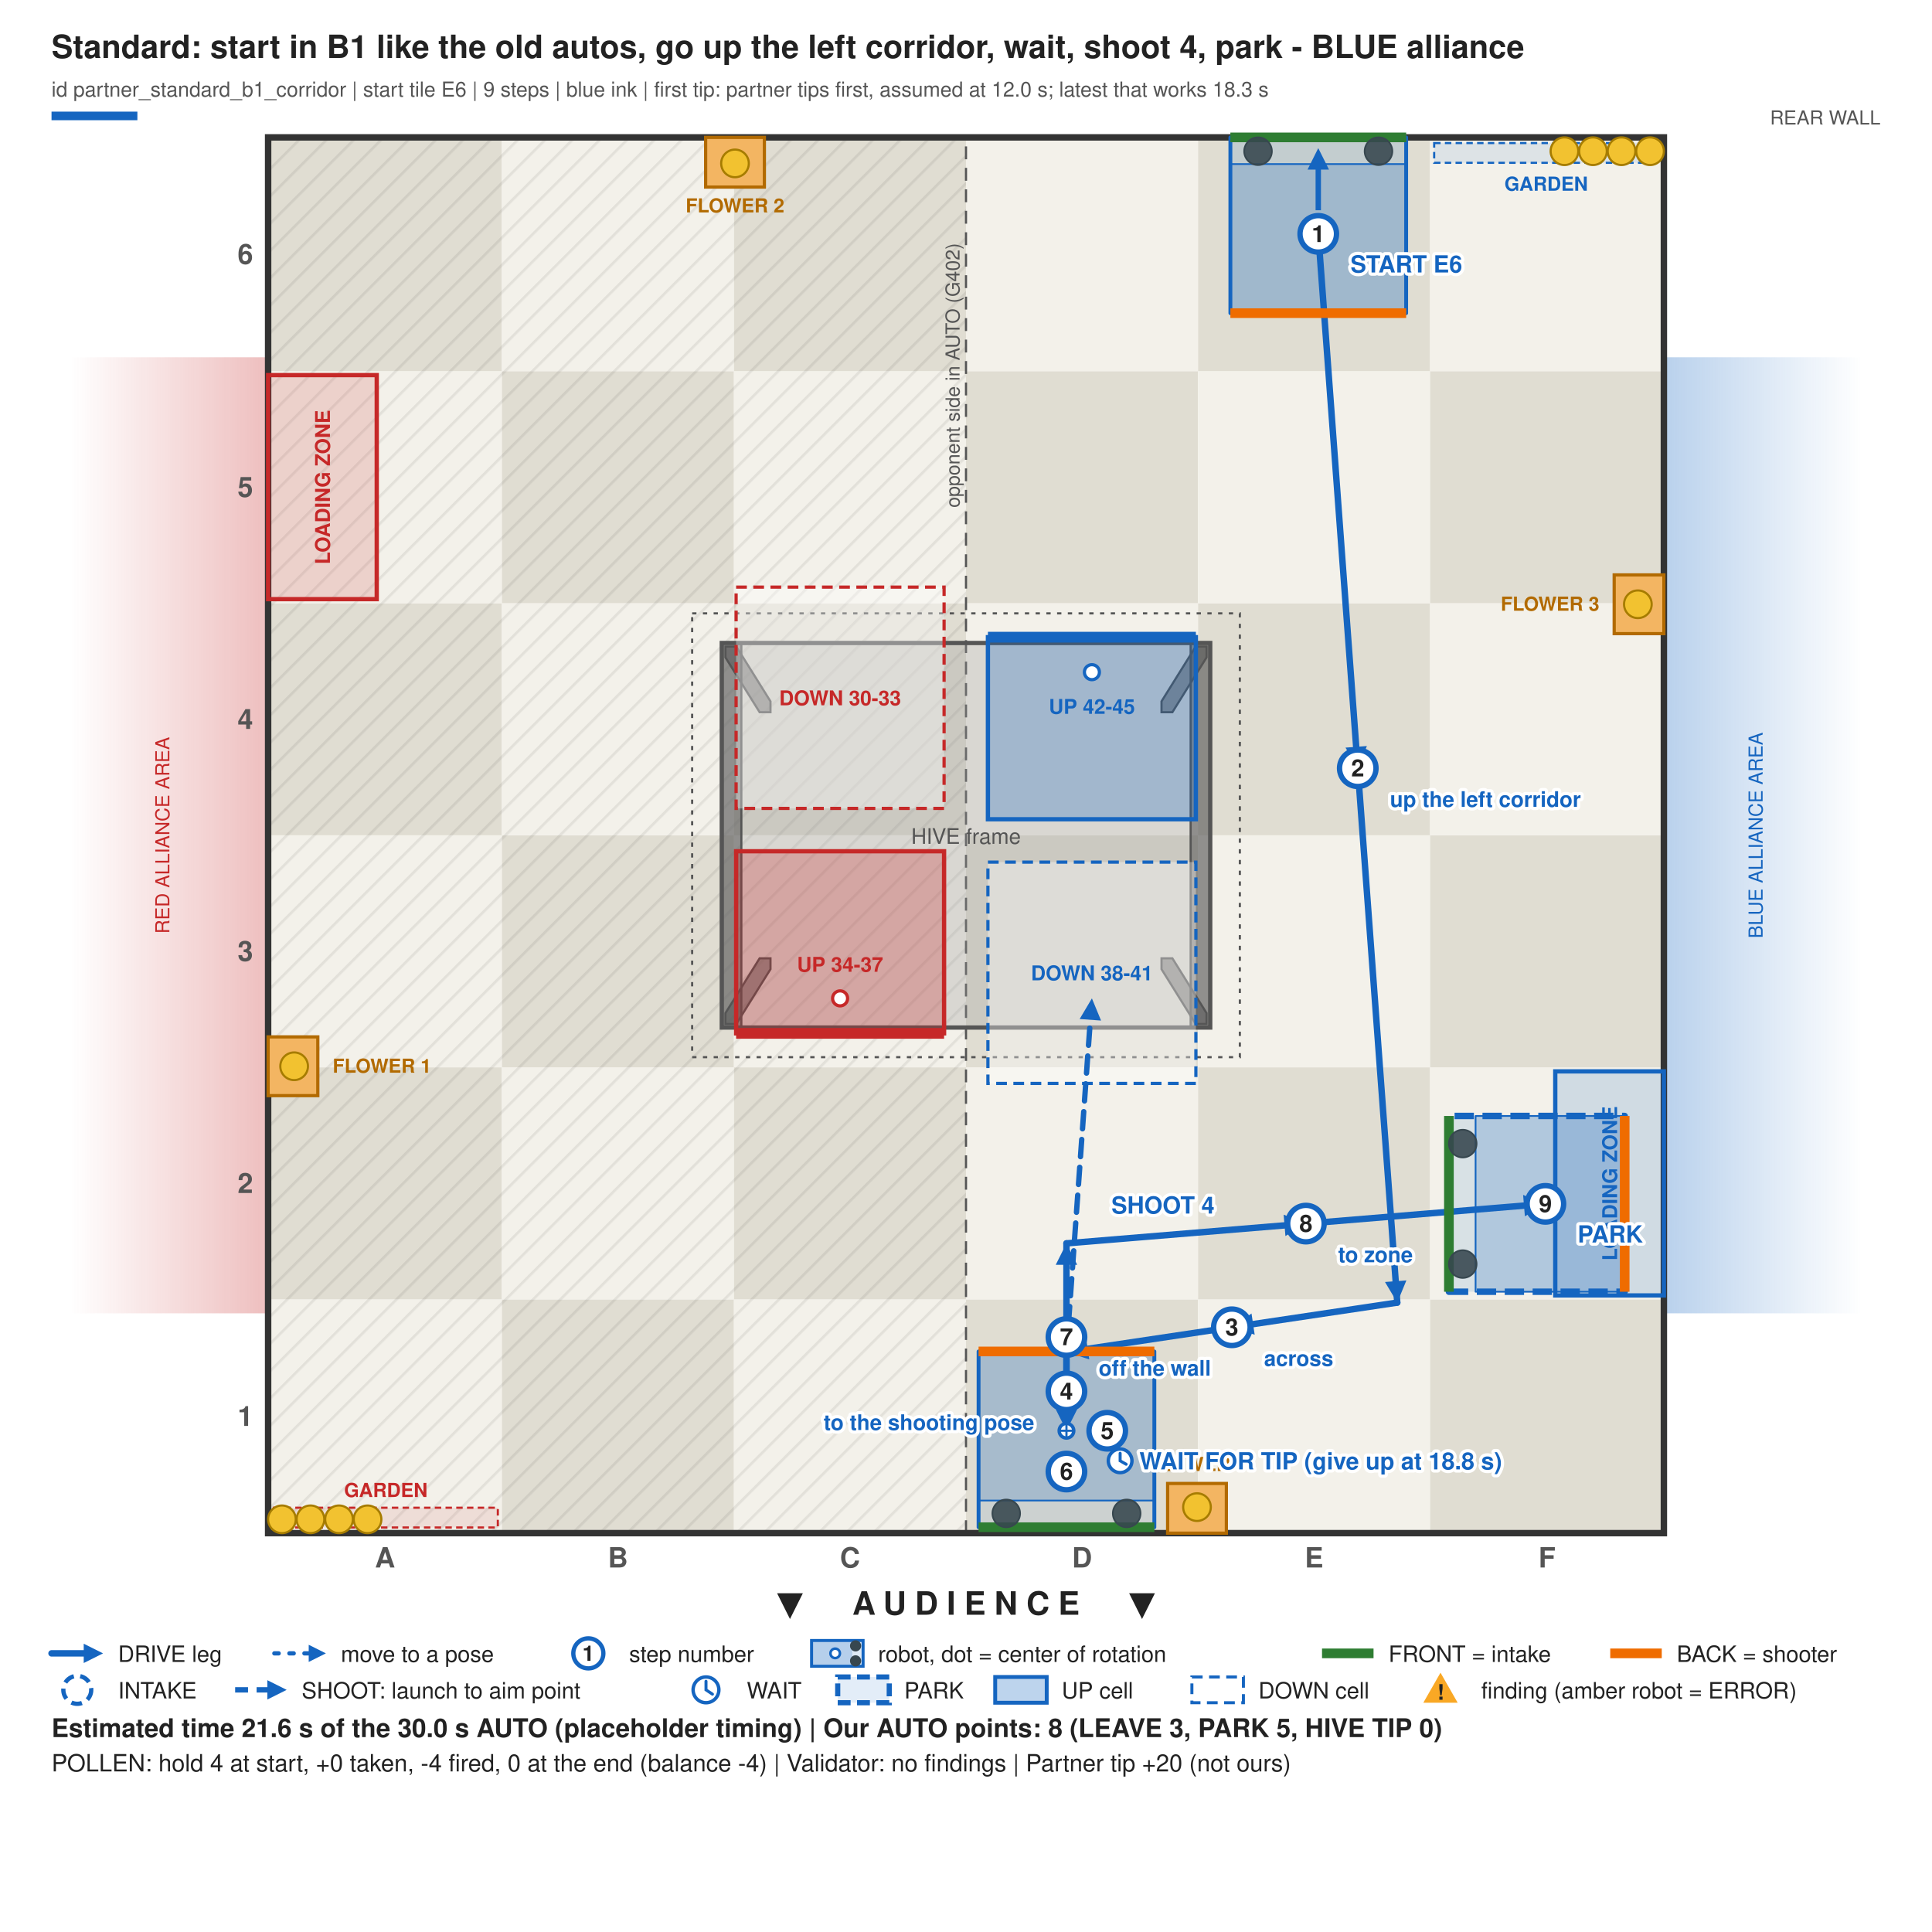
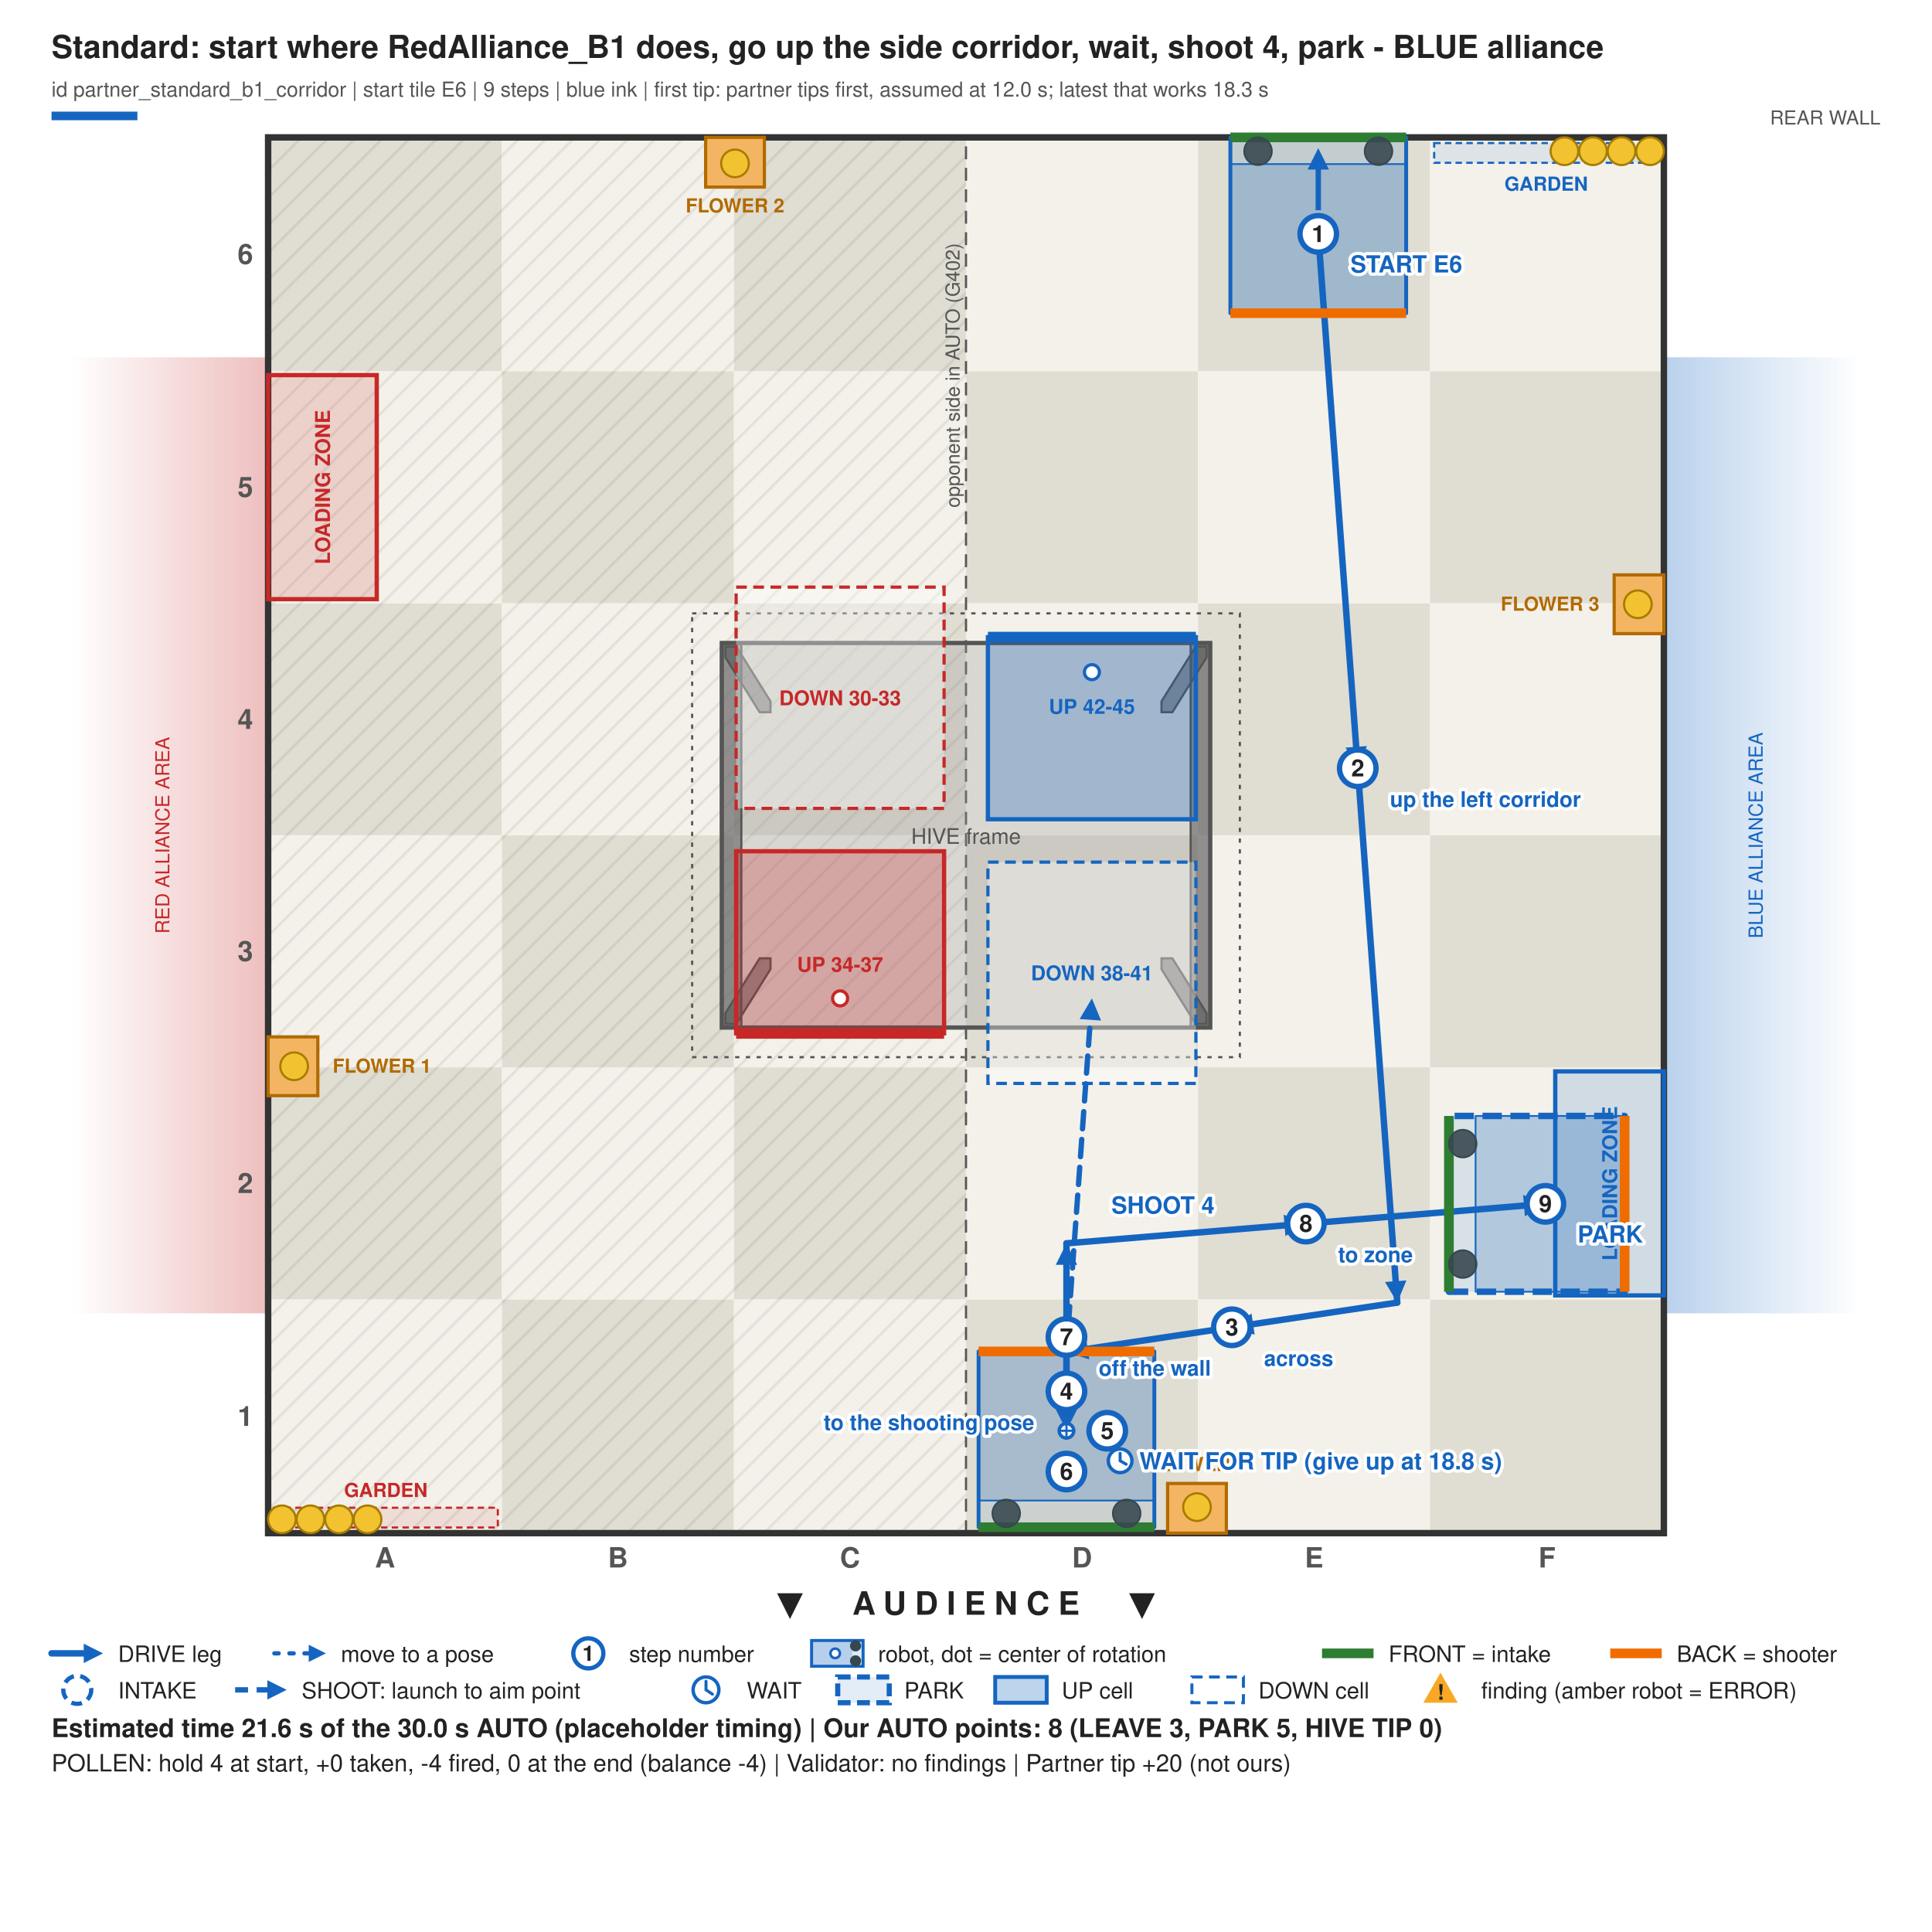
<svg xmlns="http://www.w3.org/2000/svg" viewBox="0 0 900 900" width="900" height="900" role="img" aria-labelledby="svg-title svg-desc" font-family="Helvetica, Arial, sans-serif">
  <defs>
    <linearGradient id="area-red" x1="1" y1="0" x2="0" y2="0">
      <stop offset="0" stop-color="#c62828" stop-opacity="0.30" />
      <stop offset="1" stop-color="#c62828" stop-opacity="0" />
    </linearGradient>
    <linearGradient id="area-blue" x1="0" y1="0" x2="1" y2="0">
      <stop offset="0" stop-color="#1565c0" stop-opacity="0.30" />
      <stop offset="1" stop-color="#1565c0" stop-opacity="0" />
    </linearGradient>
    <pattern id="opponent-hatch" width="9" height="9" patternUnits="userSpaceOnUse" patternTransform="rotate(45)">
      <line x1="0" y1="0" x2="0" y2="9" stroke="#000000" stroke-opacity="0.07" stroke-width="2.5" />
    </pattern>
  </defs>
  <rect id="background" x="0" y="0" width="900" height="900" fill="#ffffff" />
-   <text id="title" x="24" y="27" font-size="14.92" font-weight="bold" fill="#222222">Standard: start in B1 like the old autos, go up the left corridor, wait, shoot 4, park - BLUE alliance</text>
+   <text id="title" x="24" y="27" font-size="14.77" font-weight="bold" fill="#222222">Standard: start where RedAlliance_B1 does, go up the side corridor, wait, shoot 4, park - BLUE alliance</text>
  <text id="subtitle" x="24" y="45" font-size="9.6" fill="#555555">id partner_standard_b1_corridor  |  start tile E6  |  9 steps  |  blue ink  |  first tip: partner tips first, assumed at 12.0 s; latest that works 18.3 s</text>
  <rect x="24" y="52" width="40" height="4" fill="#1565c0" />
  <g id="field">
    <rect class="alliance-area" data-alliance="RED" x="32.9" y="166.43" width="92" height="445.37" fill="url(#area-red)" />
    <rect class="alliance-area" data-alliance="BLUE" x="775.1" y="166.43" width="92" height="445.37" fill="url(#area-blue)" />
    <text x="78.9" y="389.12" font-size="9" fill="#c62828" text-anchor="middle" transform="rotate(-90 78.9 389.12)">RED ALLIANCE AREA</text>
    <text x="821.1" y="389.12" font-size="9" fill="#1565c0" text-anchor="middle" transform="rotate(-90 821.1 389.12)">BLUE ALLIANCE AREA</text>
    <rect class="tile" data-tile="A1" x="124.9" y="605.3" width="108.9" height="108.9" fill="#f3f1ea" />
    <rect class="tile" data-tile="A2" x="124.9" y="497.2" width="108.9" height="108.1" fill="#e0ddd2" />
    <rect class="tile" data-tile="A3" x="124.9" y="389.1" width="108.9" height="108.1" fill="#f3f1ea" />
    <rect class="tile" data-tile="A4" x="124.9" y="281" width="108.9" height="108.1" fill="#e0ddd2" />
    <rect class="tile" data-tile="A5" x="124.9" y="172.9" width="108.9" height="108.1" fill="#f3f1ea" />
    <rect class="tile" data-tile="A6" x="124.9" y="64" width="108.9" height="108.9" fill="#e0ddd2" />
    <rect class="tile" data-tile="B1" x="233.8" y="605.3" width="108.1" height="108.9" fill="#e0ddd2" />
    <rect class="tile" data-tile="B2" x="233.8" y="497.2" width="108.1" height="108.1" fill="#f3f1ea" />
    <rect class="tile" data-tile="B3" x="233.8" y="389.1" width="108.1" height="108.1" fill="#e0ddd2" />
    <rect class="tile" data-tile="B4" x="233.8" y="281" width="108.1" height="108.1" fill="#f3f1ea" />
    <rect class="tile" data-tile="B5" x="233.8" y="172.9" width="108.1" height="108.1" fill="#e0ddd2" />
    <rect class="tile" data-tile="B6" x="233.8" y="64" width="108.1" height="108.9" fill="#f3f1ea" />
    <rect class="tile" data-tile="C1" x="341.9" y="605.3" width="108.1" height="108.9" fill="#f3f1ea" />
    <rect class="tile" data-tile="C2" x="341.9" y="497.2" width="108.1" height="108.1" fill="#e0ddd2" />
    <rect class="tile" data-tile="C3" x="341.9" y="389.1" width="108.1" height="108.1" fill="#f3f1ea" />
    <rect class="tile" data-tile="C4" x="341.9" y="281" width="108.1" height="108.1" fill="#e0ddd2" />
    <rect class="tile" data-tile="C5" x="341.9" y="172.9" width="108.1" height="108.1" fill="#f3f1ea" />
    <rect class="tile" data-tile="C6" x="341.9" y="64" width="108.1" height="108.9" fill="#e0ddd2" />
    <rect class="tile" data-tile="D1" x="450" y="605.3" width="108.1" height="108.9" fill="#e0ddd2" />
    <rect class="tile" data-tile="D2" x="450" y="497.2" width="108.1" height="108.1" fill="#f3f1ea" />
    <rect class="tile" data-tile="D3" x="450" y="389.1" width="108.1" height="108.1" fill="#e0ddd2" />
    <rect class="tile" data-tile="D4" x="450" y="281" width="108.1" height="108.1" fill="#f3f1ea" />
    <rect class="tile" data-tile="D5" x="450" y="172.9" width="108.1" height="108.1" fill="#e0ddd2" />
    <rect class="tile" data-tile="D6" x="450" y="64" width="108.1" height="108.9" fill="#f3f1ea" />
    <rect class="tile" data-tile="E1" x="558.1" y="605.3" width="108.1" height="108.9" fill="#f3f1ea" />
    <rect class="tile" data-tile="E2" x="558.1" y="497.2" width="108.1" height="108.1" fill="#e0ddd2" />
    <rect class="tile" data-tile="E3" x="558.1" y="389.1" width="108.1" height="108.1" fill="#f3f1ea" />
    <rect class="tile" data-tile="E4" x="558.1" y="281" width="108.1" height="108.1" fill="#e0ddd2" />
    <rect class="tile" data-tile="E5" x="558.1" y="172.9" width="108.1" height="108.1" fill="#f3f1ea" />
    <rect class="tile" data-tile="E6" x="558.1" y="64" width="108.1" height="108.9" fill="#e0ddd2" />
    <rect class="tile" data-tile="F1" x="666.2" y="605.3" width="108.9" height="108.9" fill="#e0ddd2" />
    <rect class="tile" data-tile="F2" x="666.2" y="497.2" width="108.9" height="108.1" fill="#f3f1ea" />
    <rect class="tile" data-tile="F3" x="666.2" y="389.1" width="108.9" height="108.1" fill="#e0ddd2" />
    <rect class="tile" data-tile="F4" x="666.2" y="281" width="108.9" height="108.1" fill="#f3f1ea" />
    <rect class="tile" data-tile="F5" x="666.2" y="172.9" width="108.9" height="108.1" fill="#e0ddd2" />
    <rect class="tile" data-tile="F6" x="666.2" y="64" width="108.9" height="108.9" fill="#f3f1ea" />
    <rect id="opponent-side" x="124.9" y="64" width="325.1" height="650.2" fill="url(#opponent-hatch)" />
    <line id="side-line" x1="450" y1="714.2" x2="450" y2="64" stroke="#555555" stroke-width="1" stroke-dasharray="6 4" />
    <text id="opponent-label" x="447" y="174.86" font-size="9" fill="#555555" text-anchor="middle" transform="rotate(-90 447 174.86)">opponent side in AUTO (G402)</text>
    <text class="tile-label" x="179.35" y="730.2" font-size="13" font-weight="bold" text-anchor="middle" fill="#555555">A</text>
    <text class="tile-label" x="287.85" y="730.2" font-size="13" font-weight="bold" text-anchor="middle" fill="#555555">B</text>
    <text class="tile-label" x="395.95" y="730.2" font-size="13" font-weight="bold" text-anchor="middle" fill="#555555">C</text>
    <text class="tile-label" x="504.05" y="730.2" font-size="13" font-weight="bold" text-anchor="middle" fill="#555555">D</text>
    <text class="tile-label" x="612.15" y="730.2" font-size="13" font-weight="bold" text-anchor="middle" fill="#555555">E</text>
    <text class="tile-label" x="720.65" y="730.2" font-size="13" font-weight="bold" text-anchor="middle" fill="#555555">F</text>
    <text class="tile-label" x="117.9" y="664.25" font-size="13" font-weight="bold" text-anchor="end" fill="#555555">1</text>
    <text class="tile-label" x="117.9" y="555.75" font-size="13" font-weight="bold" text-anchor="end" fill="#555555">2</text>
    <text class="tile-label" x="117.9" y="447.65" font-size="13" font-weight="bold" text-anchor="end" fill="#555555">3</text>
    <text class="tile-label" x="117.9" y="339.55" font-size="13" font-weight="bold" text-anchor="end" fill="#555555">4</text>
    <text class="tile-label" x="117.9" y="231.45" font-size="13" font-weight="bold" text-anchor="end" fill="#555555">5</text>
    <text class="tile-label" x="117.9" y="122.95" font-size="13" font-weight="bold" text-anchor="end" fill="#555555">6</text>
    <rect id="field-border" x="124.9" y="64" width="650.2" height="650.2" fill="none" stroke="#333333" stroke-width="3" />
  </g>
  <g id="structures">
    <rect id="hive-frame" x="336.23" y="299.53" width="227.54" height="179.14" fill="#9a9a9a" fill-opacity="0.30" stroke="#555555" stroke-width="2" />
    <rect id="hive-keepout" x="322.43" y="285.73" width="255.14" height="206.74" fill="none" stroke="#555555" stroke-width="1" stroke-dasharray="2 3" />
    <g id="hive-solid">
      <polygon class="hive-foot" points="336.23,478.67 345.35,478.67 345.35,299.53 336.23,299.53" fill="#555555" fill-opacity="0.55" stroke="#555555" stroke-width="1" />
      <polygon class="hive-foot" points="554.65,478.67 563.77,478.67 563.77,299.53 554.65,299.53" fill="#555555" fill-opacity="0.55" stroke="#555555" stroke-width="1" />
      <polygon class="hive-foot" points="337.94,477.01 343,477.01 358.92,451.48 358.92,446.42 353.86,446.42 337.94,471.95" fill="#555555" fill-opacity="0.55" stroke="#555555" stroke-width="1" />
      <polygon class="hive-foot" points="337.94,306.25 353.86,331.78 358.92,331.78 358.92,326.72 343,301.19 337.94,301.19" fill="#555555" fill-opacity="0.55" stroke="#555555" stroke-width="1" />
      <polygon class="hive-foot" points="541.08,451.48 557,477.01 562.06,477.01 562.06,471.95 546.14,446.42 541.08,446.42" fill="#555555" fill-opacity="0.55" stroke="#555555" stroke-width="1" />
      <polygon class="hive-foot" points="541.08,331.78 546.14,331.78 562.06,306.25 562.06,301.19 557,301.19 541.08,326.72" fill="#555555" fill-opacity="0.55" stroke="#555555" stroke-width="1" />
    </g>
    <text x="450" y="393.1" font-size="10" fill="#555555" text-anchor="middle">HIVE frame</text>
    <g class="hive" data-alliance="RED">
      <g class="cell cell-down" data-alliance="RED" data-side="REAR">
        <rect x="342.91" y="273.5" width="96.88" height="103.09" fill="#ffffff" fill-opacity="0.35" stroke="#c62828" stroke-width="1.5" stroke-dasharray="5 3" />
        <text x="391.35" y="328.55" font-size="9.5" font-weight="bold" fill="#c62828" text-anchor="middle">DOWN 30-33</text>
      </g>
      <g class="cell cell-up" data-alliance="RED" data-side="AUDIENCE">
        <rect x="342.91" y="396.55" width="96.88" height="84.82" fill="#c62828" fill-opacity="0.28" stroke="#c62828" stroke-width="2" />
        <line class="cell-opening" x1="342.91" y1="481.38" x2="439.79" y2="481.38" stroke="#c62828" stroke-width="5" />
        <circle class="aim-point" cx="391.35" cy="465.08" r="3.5" fill="#ffffff" stroke="#c62828" stroke-width="1.5" />
        <text x="391.35" y="452.68" font-size="9.5" font-weight="bold" fill="#c62828" text-anchor="middle">UP 34-37</text>
      </g>
    </g>
    <g class="hive" data-alliance="BLUE">
      <g class="cell cell-down" data-alliance="BLUE" data-side="AUDIENCE">
        <rect x="460.21" y="401.61" width="96.88" height="103.09" fill="#ffffff" fill-opacity="0.35" stroke="#1565c0" stroke-width="1.5" stroke-dasharray="5 3" />
        <text x="508.65" y="456.66" font-size="9.5" font-weight="bold" fill="#1565c0" text-anchor="middle">DOWN 38-41</text>
      </g>
      <g class="cell cell-up" data-alliance="BLUE" data-side="REAR">
        <rect x="460.21" y="296.82" width="96.88" height="84.82" fill="#1565c0" fill-opacity="0.28" stroke="#1565c0" stroke-width="2" />
        <line class="cell-opening" x1="460.21" y1="296.82" x2="557.09" y2="296.82" stroke="#1565c0" stroke-width="5" />
        <circle class="aim-point" cx="508.65" cy="313.12" r="3.5" fill="#ffffff" stroke="#1565c0" stroke-width="1.5" />
        <text x="508.65" y="332.52" font-size="9.5" font-weight="bold" fill="#1565c0" text-anchor="middle">UP 42-45</text>
      </g>
    </g>
    <g class="flower" data-flower="1">
      <rect x="124.9" y="483.02" width="23.15" height="27.37" fill="#f3b562" stroke="#b26a00" stroke-width="1.5" />
      <circle cx="137.02" cy="496.71" r="6.44" fill="#f2c230" stroke="#a67c00" stroke-width="1" />
      <text x="154.95" y="499.71" font-size="9" fill="#b26a00" font-weight="bold" text-anchor="start">FLOWER 1</text>
    </g>
    <g class="flower" data-flower="2">
      <rect x="328.71" y="64" width="27.37" height="23.15" fill="#f3b562" stroke="#b26a00" stroke-width="1.5" />
      <circle cx="342.39" cy="76.12" r="6.44" fill="#f2c230" stroke="#a67c00" stroke-width="1" />
      <text x="342.39" y="98.95" font-size="9" fill="#b26a00" font-weight="bold" text-anchor="middle">FLOWER 2</text>
    </g>
    <g class="flower" data-flower="3">
      <rect x="751.95" y="267.81" width="23.15" height="27.37" fill="#f3b562" stroke="#b26a00" stroke-width="1.5" />
      <circle cx="762.98" cy="281.49" r="6.44" fill="#f2c230" stroke="#a67c00" stroke-width="1" />
      <text x="745.05" y="284.49" font-size="9" fill="#b26a00" font-weight="bold" text-anchor="end">FLOWER 3</text>
    </g>
    <g class="flower" data-flower="4">
      <rect x="543.92" y="691.05" width="27.37" height="23.15" fill="#f3b562" stroke="#b26a00" stroke-width="1.5" />
      <circle cx="557.61" cy="702.08" r="6.44" fill="#f2c230" stroke="#a67c00" stroke-width="1" />
      <text x="557.61" y="685.25" font-size="9" fill="#b26a00" font-weight="bold" text-anchor="middle">FLOWER 4</text>
    </g>
    <g class="garden" data-alliance="RED">
      <rect x="127.54" y="702.36" width="104.37" height="9.2" fill="#c62828" fill-opacity="0.10" stroke="#c62828" stroke-width="1" stroke-dasharray="3 2" />
      <circle class="pollen" cx="131.34" cy="707.76" r="6.44" fill="#f2c230" stroke="#a67c00" stroke-width="1" />
      <circle class="pollen" cx="144.63" cy="707.76" r="6.44" fill="#f2c230" stroke="#a67c00" stroke-width="1" />
      <circle class="pollen" cx="157.93" cy="707.76" r="6.44" fill="#f2c230" stroke="#a67c00" stroke-width="1" />
      <circle class="pollen" cx="171.22" cy="707.76" r="6.44" fill="#f2c230" stroke="#a67c00" stroke-width="1" />
      <text x="179.73" y="697.36" font-size="9" fill="#c62828" text-anchor="middle" font-weight="bold">GARDEN</text>
    </g>
    <g class="loading-zone" data-alliance="RED">
      <rect x="124.9" y="174.74" width="50.6" height="104.37" fill="#c62828" fill-opacity="0.16" stroke="#c62828" stroke-width="2" />
      <text x="150.2" y="230.43" font-size="9.5" font-weight="bold" fill="#c62828" text-anchor="middle" transform="rotate(-90 150.2 226.93)">LOADING ZONE</text>
    </g>
    <g class="garden" data-alliance="BLUE">
      <rect x="668.09" y="66.64" width="104.37" height="9.2" fill="#1565c0" fill-opacity="0.10" stroke="#1565c0" stroke-width="1" stroke-dasharray="3 2" />
      <circle class="pollen" cx="768.66" cy="70.44" r="6.44" fill="#f2c230" stroke="#a67c00" stroke-width="1" />
      <circle class="pollen" cx="755.37" cy="70.44" r="6.44" fill="#f2c230" stroke="#a67c00" stroke-width="1" />
      <circle class="pollen" cx="742.07" cy="70.44" r="6.44" fill="#f2c230" stroke="#a67c00" stroke-width="1" />
      <circle class="pollen" cx="728.78" cy="70.44" r="6.44" fill="#f2c230" stroke="#a67c00" stroke-width="1" />
      <text x="720.27" y="88.84" font-size="9" fill="#1565c0" text-anchor="middle" font-weight="bold">GARDEN</text>
    </g>
    <g class="loading-zone" data-alliance="BLUE">
      <rect x="724.5" y="499.09" width="50.6" height="104.37" fill="#1565c0" fill-opacity="0.16" stroke="#1565c0" stroke-width="2" />
      <text x="749.8" y="554.77" font-size="9.5" font-weight="bold" fill="#1565c0" text-anchor="middle" transform="rotate(-90 749.8 551.27)">LOADING ZONE</text>
    </g>
    <text id="audience-label" x="450" y="752.2" font-size="15" font-weight="bold" letter-spacing="4" text-anchor="middle" fill="#222222">AUDIENCE</text>
    <polygon class="compass-arrow" points="362,742.2 374,742.2 368,754.2" fill="#222222" />
    <polygon class="compass-arrow" points="526,742.2 538,742.2 532,754.2" fill="#222222" />
    <text x="876" y="58" font-size="9" fill="#555555" text-anchor="end">REAR WALL</text>
  </g>
  <g id="route" data-ink="#1565c0" data-alliance="BLUE" data-route="partner_standard_b1_corridor">
    <g class="drive-leg" data-step="2" data-mode="CONSTANT">
      <path class="leg" d="M 614.1 108.94 L 650.9 606.8" fill="none" stroke="#1565c0" stroke-width="3" stroke-linecap="round" stroke-linejoin="round" />
      <polygon class="arrowhead" points="632.5,357.87 626.78,348.27 636.75,347.53" fill="#1565c0" />
      <polygon class="arrowhead" points="650.9,606.8 645.18,597.2 655.15,596.46" fill="#1565c0" />
    </g>
    <g class="drive-leg" data-step="3" data-mode="CONSTANT">
      <path class="leg" d="M 650.9 606.8 L 496.8 629.8" fill="none" stroke="#1565c0" stroke-width="3" stroke-linecap="round" stroke-linejoin="round" />
      <polygon class="arrowhead" points="573.85,618.3 583,611.88 584.48,621.77" fill="#1565c0" />
      <polygon class="arrowhead" points="496.8,629.8 505.95,623.38 507.43,633.27" fill="#1565c0" />
    </g>
    <g class="drive-leg" data-step="4" data-mode="CONSTANT">
      <path class="leg" d="M 496.8 629.8 L 496.8 666.5" fill="none" stroke="#1565c0" stroke-width="3" stroke-linecap="round" stroke-linejoin="round" />
      <polygon class="arrowhead" points="496.8,666.5 491.8,656.5 501.8,656.5" fill="#1565c0" />
    </g>
    <g class="drive-leg" data-step="7" data-mode="CONSTANT">
      <path class="leg" d="M 496.8 666.5 L 496.8 579.2" fill="none" stroke="#1565c0" stroke-width="3" stroke-linecap="round" stroke-linejoin="round" />
      <polygon class="arrowhead" points="496.8,579.2 501.8,589.2 491.8,589.2" fill="#1565c0" />
    </g>
    <g class="drive-leg" data-step="8" data-mode="LINEAR">
      <path class="leg" d="M 496.8 579.2 L 719.9 560.8" fill="none" stroke="#1565c0" stroke-width="3" stroke-linecap="round" stroke-linejoin="round" />
      <polygon class="arrowhead" points="608.35,570 598.8,575.81 597.97,565.84" fill="#1565c0" />
      <polygon class="arrowhead" points="719.9,560.8 710.35,566.61 709.52,556.64" fill="#1565c0" />
    </g>
    <g id="start-footprint" class="footprint start" data-step="1">
      <polygon class="outline" points="573.16,64 573.16,145.88 655.04,145.88 655.04,64" fill="#1565c0" fill-opacity="0.14" stroke="#1565c0" stroke-width="1.8" stroke-linejoin="round" />
      <polygon class="chassis" points="573.16,76.42 573.16,145.88 655.04,145.88 655.04,76.42" fill="#1565c0" fill-opacity="0.2" stroke="#1565c0" stroke-width="0.8" stroke-linejoin="round" />
      <line class="front-edge" x1="573.16" y1="64" x2="655.04" y2="64" stroke="#2e7d32" stroke-width="4.5" />
      <line class="back-edge" x1="573.16" y1="145.88" x2="655.04" y2="145.88" stroke="#ef6c00" stroke-width="4.5" />
      <circle class="wheel" data-wheel="LEFT" cx="586.04" cy="70.44" r="6.44" fill="#37474f" fill-opacity="0.88" stroke="#37474f" stroke-width="0.8" />
      <circle class="wheel" data-wheel="RIGHT" cx="642.16" cy="70.44" r="6.44" fill="#37474f" fill-opacity="0.88" stroke="#37474f" stroke-width="0.8" />
      <g class="pose-point" data-x="106.35" data-y="131.58">
        <circle cx="614.1" cy="108.94" r="3.4" fill="#ffffff" fill-opacity="0.92" stroke="#1565c0" stroke-width="1.6" />
        <line x1="610.7" y1="108.94" x2="617.5" y2="108.94" stroke="#1565c0" stroke-width="1" />
        <line x1="614.1" y1="105.54" x2="614.1" y2="112.34" stroke="#1565c0" stroke-width="1" />
      </g>
      <line class="heading-arrow" x1="614.1" y1="97.94" x2="614.1" y2="77" stroke="#1565c0" stroke-width="2.5" />
      <polygon class="arrowhead" points="614.1,69 619.1,79 609.1,79" fill="#1565c0" />
    </g>
    <g class="shoot-pose" data-step="6" data-nominal="false">
      <polygon class="outline" points="537.74,711.44 537.74,629.56 455.86,629.56 455.86,711.44" fill="#1565c0" fill-opacity="0.1" stroke="#1565c0" stroke-width="1.8" stroke-linejoin="round" />
      <polygon class="chassis" points="537.74,699.02 537.74,629.56 455.86,629.56 455.86,699.02" fill="#1565c0" fill-opacity="0.2" stroke="#1565c0" stroke-width="0.8" stroke-linejoin="round" />
      <line class="front-edge" x1="537.74" y1="711.44" x2="455.86" y2="711.44" stroke="#2e7d32" stroke-width="4.5" />
      <line class="back-edge" x1="537.74" y1="629.56" x2="455.86" y2="629.56" stroke="#ef6c00" stroke-width="4.5" />
      <circle class="wheel" data-wheel="LEFT" cx="524.86" cy="705" r="6.44" fill="#37474f" fill-opacity="0.88" stroke="#37474f" stroke-width="0.8" />
      <circle class="wheel" data-wheel="RIGHT" cx="468.74" cy="705" r="6.44" fill="#37474f" fill-opacity="0.88" stroke="#37474f" stroke-width="0.8" />
      <g class="pose-point" data-x="80.85" data-y="10.37">
        <circle cx="496.8" cy="666.5" r="3.4" fill="#ffffff" fill-opacity="0.92" stroke="#1565c0" stroke-width="1.6" />
        <line x1="493.4" y1="666.5" x2="500.2" y2="666.5" stroke="#1565c0" stroke-width="1" />
        <line x1="496.8" y1="663.1" x2="496.8" y2="669.9" stroke="#1565c0" stroke-width="1" />
      </g>
      <line class="shot" x1="496.8" y1="629.56" x2="508" y2="474.06" stroke="#1565c0" stroke-width="2.5" stroke-dasharray="8 5" stroke-linecap="round" />
      <polygon class="arrowhead" points="508.65,465.08 512.92,475.42 502.94,474.7" fill="#1565c0" />
    </g>
    <g class="park-outline" data-step="9">
      <polygon class="outline" points="674.96,601.74 756.84,601.74 756.84,519.86 674.96,519.86" fill="#1565c0" fill-opacity="0.12" stroke="#1565c0" stroke-width="3" stroke-dasharray="9 4" stroke-linejoin="round" />
      <polygon class="chassis" points="687.38,601.74 756.84,601.74 756.84,519.86 687.38,519.86" fill="#1565c0" fill-opacity="0.2" stroke="#1565c0" stroke-width="0.8" stroke-linejoin="round" />
      <line class="front-edge" x1="674.96" y1="601.74" x2="674.96" y2="519.86" stroke="#2e7d32" stroke-width="4.5" />
      <line class="back-edge" x1="756.84" y1="601.74" x2="756.84" y2="519.86" stroke="#ef6c00" stroke-width="4.5" />
      <circle class="wheel" data-wheel="LEFT" cx="681.4" cy="588.86" r="6.44" fill="#37474f" fill-opacity="0.88" stroke="#37474f" stroke-width="0.8" />
      <circle class="wheel" data-wheel="RIGHT" cx="681.4" cy="532.74" r="6.44" fill="#37474f" fill-opacity="0.88" stroke="#37474f" stroke-width="0.8" />
      <g class="pose-point" data-x="129.35" data-y="33.35">
        <circle cx="719.9" cy="560.8" r="3.4" fill="#ffffff" fill-opacity="0.92" stroke="#1565c0" stroke-width="1.6" />
        <line x1="716.5" y1="560.8" x2="723.3" y2="560.8" stroke="#1565c0" stroke-width="1" />
        <line x1="719.9" y1="557.4" x2="719.9" y2="564.2" stroke="#1565c0" stroke-width="1" />
      </g>
    </g>
    <g id="badges">
      <g class="badge" data-step="1" data-kind="START">
        <circle cx="614.1" cy="108.94" r="8.5" fill="#ffffff" stroke="#1565c0" stroke-width="2.5" />
        <text x="614.1" y="112.74" font-size="11" font-weight="bold" text-anchor="middle" fill="#222222">1</text>
      </g>
      <g class="badge" data-step="2" data-kind="DRIVE">
        <circle cx="632.5" cy="357.87" r="8.5" fill="#ffffff" stroke="#1565c0" stroke-width="2.5" />
        <text x="632.5" y="361.67" font-size="11" font-weight="bold" text-anchor="middle" fill="#222222">2</text>
      </g>
      <g class="badge" data-step="3" data-kind="DRIVE">
        <circle cx="573.85" cy="618.3" r="8.5" fill="#ffffff" stroke="#1565c0" stroke-width="2.5" />
        <text x="573.85" y="622.1" font-size="11" font-weight="bold" text-anchor="middle" fill="#222222">3</text>
      </g>
      <g class="badge" data-step="4" data-kind="DRIVE">
        <circle cx="496.8" cy="648.15" r="8.5" fill="#ffffff" stroke="#1565c0" stroke-width="2.5" />
        <text x="496.8" y="651.95" font-size="11" font-weight="bold" text-anchor="middle" fill="#222222">4</text>
      </g>
      <g class="badge" data-step="5" data-kind="WAIT_FOR_TIP">
        <circle cx="515.8" cy="666.5" r="8.5" fill="#ffffff" stroke="#1565c0" stroke-width="2.5" />
        <text x="515.8" y="670.3" font-size="11" font-weight="bold" text-anchor="middle" fill="#222222">5</text>
      </g>
      <g class="badge" data-step="6" data-kind="SHOOT">
        <circle cx="496.8" cy="685.5" r="8.5" fill="#ffffff" stroke="#1565c0" stroke-width="2.5" />
        <text x="496.8" y="689.3" font-size="11" font-weight="bold" text-anchor="middle" fill="#222222">6</text>
      </g>
      <g class="badge" data-step="7" data-kind="DRIVE">
        <circle cx="496.8" cy="622.85" r="8.5" fill="#ffffff" stroke="#1565c0" stroke-width="2.5" />
        <text x="496.8" y="626.65" font-size="11" font-weight="bold" text-anchor="middle" fill="#222222">7</text>
      </g>
      <g class="badge" data-step="8" data-kind="DRIVE">
        <circle cx="608.35" cy="570" r="8.5" fill="#ffffff" stroke="#1565c0" stroke-width="2.5" />
        <text x="608.35" y="573.8" font-size="11" font-weight="bold" text-anchor="middle" fill="#222222">8</text>
      </g>
      <g class="badge" data-step="9" data-kind="PARK">
        <circle cx="719.9" cy="560.8" r="8.5" fill="#ffffff" stroke="#1565c0" stroke-width="2.5" />
        <text x="719.9" y="564.6" font-size="11" font-weight="bold" text-anchor="middle" fill="#222222">9</text>
      </g>
    </g>
    <g id="step-labels">
      <text class="step-label" x="629.1" y="126.94" font-size="11" font-weight="bold" fill="#1565c0" text-anchor="start" stroke="#ffffff" stroke-width="3" stroke-linejoin="round" paint-order="stroke">START E6</text>
      <text class="step-label" x="647.5" y="375.87" font-size="10" font-weight="bold" fill="#1565c0" text-anchor="start" stroke="#ffffff" stroke-width="3" stroke-linejoin="round" paint-order="stroke">up the left corridor</text>
      <text class="step-label" x="588.85" y="636.3" font-size="10" font-weight="bold" fill="#1565c0" text-anchor="start" stroke="#ffffff" stroke-width="3" stroke-linejoin="round" paint-order="stroke">across</text>
      <text class="step-label" x="481.8" y="666.15" font-size="10" font-weight="bold" fill="#1565c0" text-anchor="end" stroke="#ffffff" stroke-width="3" stroke-linejoin="round" paint-order="stroke">to the shooting pose</text>
      <g class="clock">
        <circle cx="521.8" cy="680.5" r="5.5" fill="#ffffff" stroke="#1565c0" stroke-width="1.6" />
        <polyline points="521.8,677 521.8,680.5 524.6,682.1" fill="none" stroke="#1565c0" stroke-width="1.4" stroke-linecap="round" />
      </g>
      <text class="step-label" x="530.8" y="684.5" font-size="11" font-weight="bold" fill="#1565c0" text-anchor="start" stroke="#ffffff" stroke-width="3" stroke-linejoin="round" paint-order="stroke">WAIT FOR TIP (give up at 18.8 s)</text>
      <text class="step-label" x="517.73" y="565.32" font-size="11" font-weight="bold" fill="#1565c0" text-anchor="start" stroke="#ffffff" stroke-width="3" stroke-linejoin="round" paint-order="stroke">SHOOT 4</text>
      <text class="step-label" x="511.8" y="640.85" font-size="10" font-weight="bold" fill="#1565c0" text-anchor="start" stroke="#ffffff" stroke-width="3" stroke-linejoin="round" paint-order="stroke">off the wall</text>
      <text class="step-label" x="623.35" y="588" font-size="10" font-weight="bold" fill="#1565c0" text-anchor="start" stroke="#ffffff" stroke-width="3" stroke-linejoin="round" paint-order="stroke">to zone</text>
      <text class="step-label" x="734.9" y="578.8" font-size="11" font-weight="bold" fill="#1565c0" text-anchor="start" stroke="#ffffff" stroke-width="3" stroke-linejoin="round" paint-order="stroke">PARK</text>
    </g>
    <g id="issue-marks">
</g>
  </g>
  <g id="legend">
    <g class="legend-item" data-icon="drive">
      <line x1="24" y1="770.2" x2="40" y2="770.2" stroke="#1565c0" stroke-width="3" stroke-linecap="round" />
      <polygon class="arrowhead" points="48,770.2 39,774.7 39,765.7" fill="#1565c0" />
      <text x="55" y="774.2" font-size="10.5" fill="#222222">DRIVE leg</text>
    </g>
    <g class="legend-item" data-icon="approach">
      <line x1="127.81" y1="770.2" x2="143.81" y2="770.2" stroke="#1565c0" stroke-width="2" stroke-dasharray="2 5" stroke-linecap="round" />
      <polygon class="arrowhead" points="151.81,770.2 143.81,774.2 143.81,766.2" fill="#1565c0" />
      <text x="158.81" y="774.2" font-size="10.5" fill="#222222">move to a pose</text>
    </g>
    <g class="legend-item" data-icon="badge">
      <circle cx="274.07" cy="770.2" r="7" fill="#ffffff" stroke="#1565c0" stroke-width="2" />
      <text x="274.07" y="773.7" font-size="10" font-weight="bold" text-anchor="middle" fill="#222222">1</text>
      <text x="293.07" y="774.2" font-size="10.5" fill="#222222">step number</text>
    </g>
    <g class="legend-item" data-icon="robot">
      <rect x="378.06" y="764.2" width="24" height="12" fill="#1565c0" fill-opacity="0.14" stroke="#1565c0" stroke-width="1.4" />
      <rect x="378.06" y="764.2" width="19" height="12" fill="#1565c0" fill-opacity="0.2" />
      <circle cx="398.56" cy="766.7" r="2.6" fill="#37474f" />
      <circle cx="398.56" cy="773.7" r="2.6" fill="#37474f" />
      <circle cx="389.06" cy="770.2" r="2.2" fill="#ffffff" stroke="#1565c0" stroke-width="1.2" />
      <text x="409.06" y="774.2" font-size="10.5" fill="#222222">robot, dot = center of rotation</text>
    </g>
    <g class="legend-item" data-icon="front">
      <line x1="615.85" y1="770.2" x2="639.85" y2="770.2" stroke="#2e7d32" stroke-width="4.5" />
      <text x="646.85" y="774.2" font-size="10.5" fill="#222222">FRONT = intake</text>
    </g>
    <g class="legend-item" data-icon="back">
      <line x1="750.11" y1="770.2" x2="774.11" y2="770.2" stroke="#ef6c00" stroke-width="4.5" />
      <text x="781.11" y="774.2" font-size="10.5" fill="#222222">BACK = shooter</text>
    </g>
    <g class="legend-item" data-icon="intake">
      <circle cx="36" cy="787.2" r="6.5" fill="none" stroke="#1565c0" stroke-width="2" stroke-dasharray="5 3" />
      <text x="55" y="791.2" font-size="10.5" fill="#222222">INTAKE</text>
    </g>
    <g class="legend-item" data-icon="shoot">
      <line x1="109.54" y1="787.2" x2="125.54" y2="787.2" stroke="#1565c0" stroke-width="2.5" stroke-dasharray="6 4" />
      <polygon class="arrowhead" points="133.54,787.2 124.54,791.7 124.54,782.7" fill="#1565c0" />
      <text x="140.54" y="791.2" font-size="10.5" fill="#222222">SHOOT: launch to aim point</text>
    </g>
    <g class="legend-item" data-icon="wait">
      <circle cx="328.88" cy="787.2" r="6" fill="#ffffff" stroke="#1565c0" stroke-width="1.6" />
      <polyline points="328.88,783.2 328.88,787.2 331.88,789.2" fill="none" stroke="#1565c0" stroke-width="1.4" stroke-linecap="round" />
      <text x="347.88" y="791.2" font-size="10.5" fill="#222222">WAIT</text>
    </g>
    <g class="legend-item" data-icon="park">
      <rect x="390.24" y="781.2" width="24" height="12" fill="#1565c0" fill-opacity="0.12" stroke="#1565c0" stroke-width="2.4" stroke-dasharray="6 3" />
      <text x="421.24" y="791.2" font-size="10.5" fill="#222222">PARK</text>
    </g>
    <g class="legend-item" data-icon="up">
      <rect x="463.6" y="781.2" width="24" height="12" fill="#1565c0" fill-opacity="0.28" stroke="#1565c0" stroke-width="1.8" />
      <text x="494.6" y="791.2" font-size="10.5" fill="#222222">UP cell</text>
    </g>
    <g class="legend-item" data-icon="down">
      <rect x="555.23" y="781.2" width="24" height="12" fill="#ffffff" fill-opacity="0.35" stroke="#1565c0" stroke-width="1.4" stroke-dasharray="5 3" />
      <text x="586.23" y="791.2" font-size="10.5" fill="#222222">DOWN cell</text>
    </g>
    <g class="legend-item" data-icon="issue">
      <polygon points="671.04,779.2 679.04,793.2 663.04,793.2" fill="#f9a825" />
      <text x="671.04" y="791.8" font-size="10" font-weight="bold" text-anchor="middle" fill="#222222">!</text>
      <text x="690.04" y="791.2" font-size="10.5" fill="#222222">finding (amber robot = ERROR)</text>
    </g>
  </g>
  <g id="footer">
    <text id="footer-metrics" x="24" y="809.2" font-size="12" font-weight="bold" fill="#222222">Estimated time 21.6 s of the 30.0 s AUTO (placeholder timing)   |   Our AUTO points: 8  (LEAVE 3, PARK 5, HIVE TIP 0)</text>
    <text id="footer-pollen" x="24" y="825.2" font-size="11.1" fill="#222222">POLLEN: hold 4 at start, +0 taken, -4 fired, 0 at the end (balance -4)   |   Validator: no findings   |   Partner tip +20 (not ours)</text>
  </g>
</svg>
